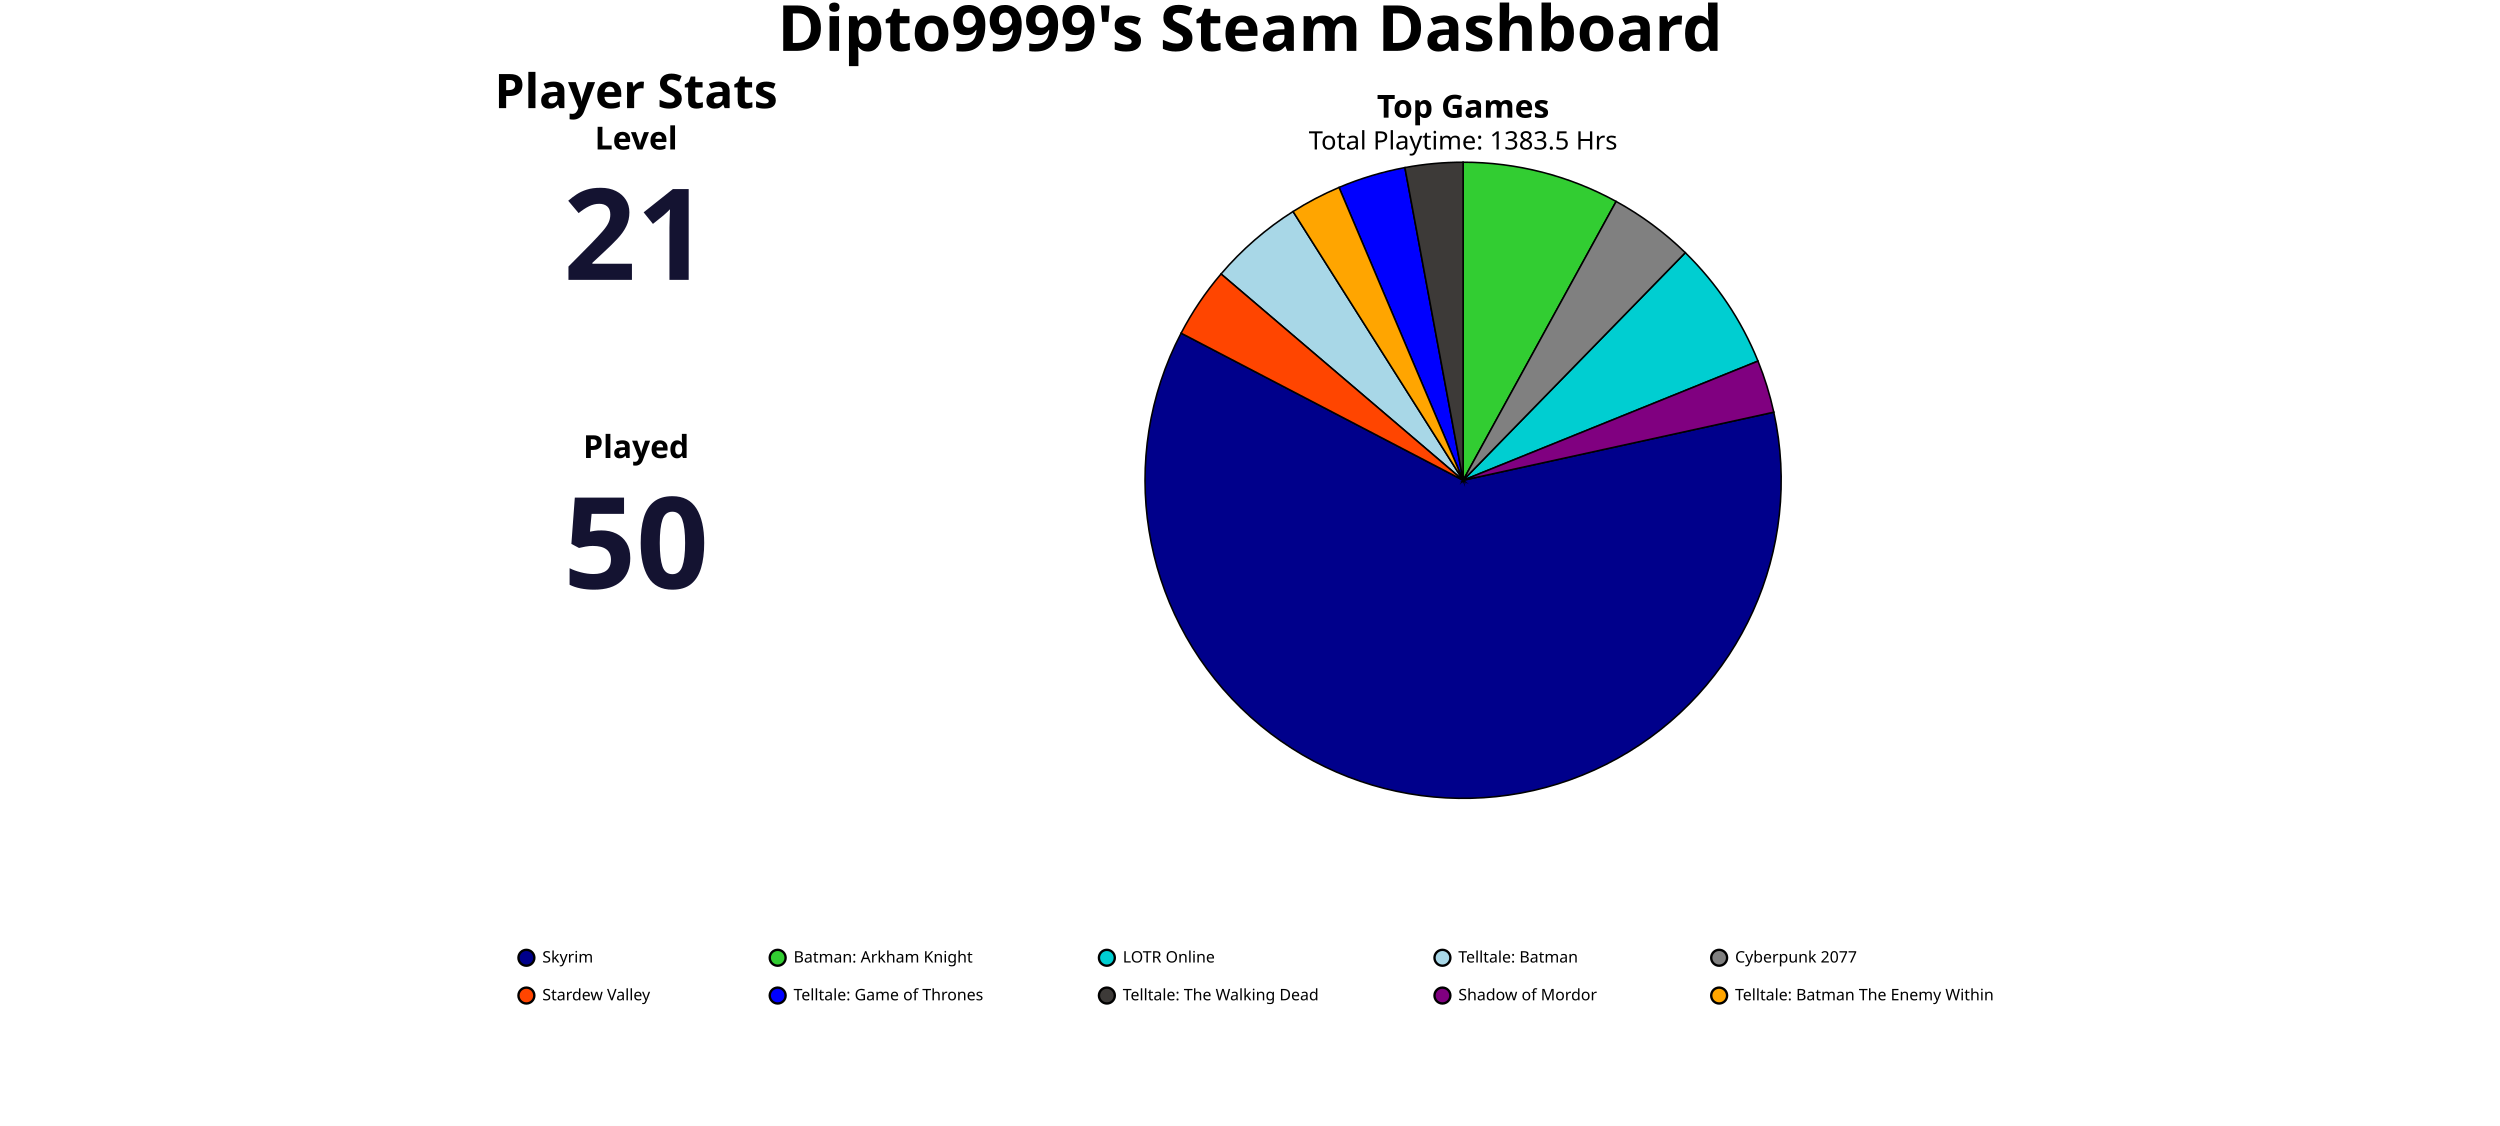
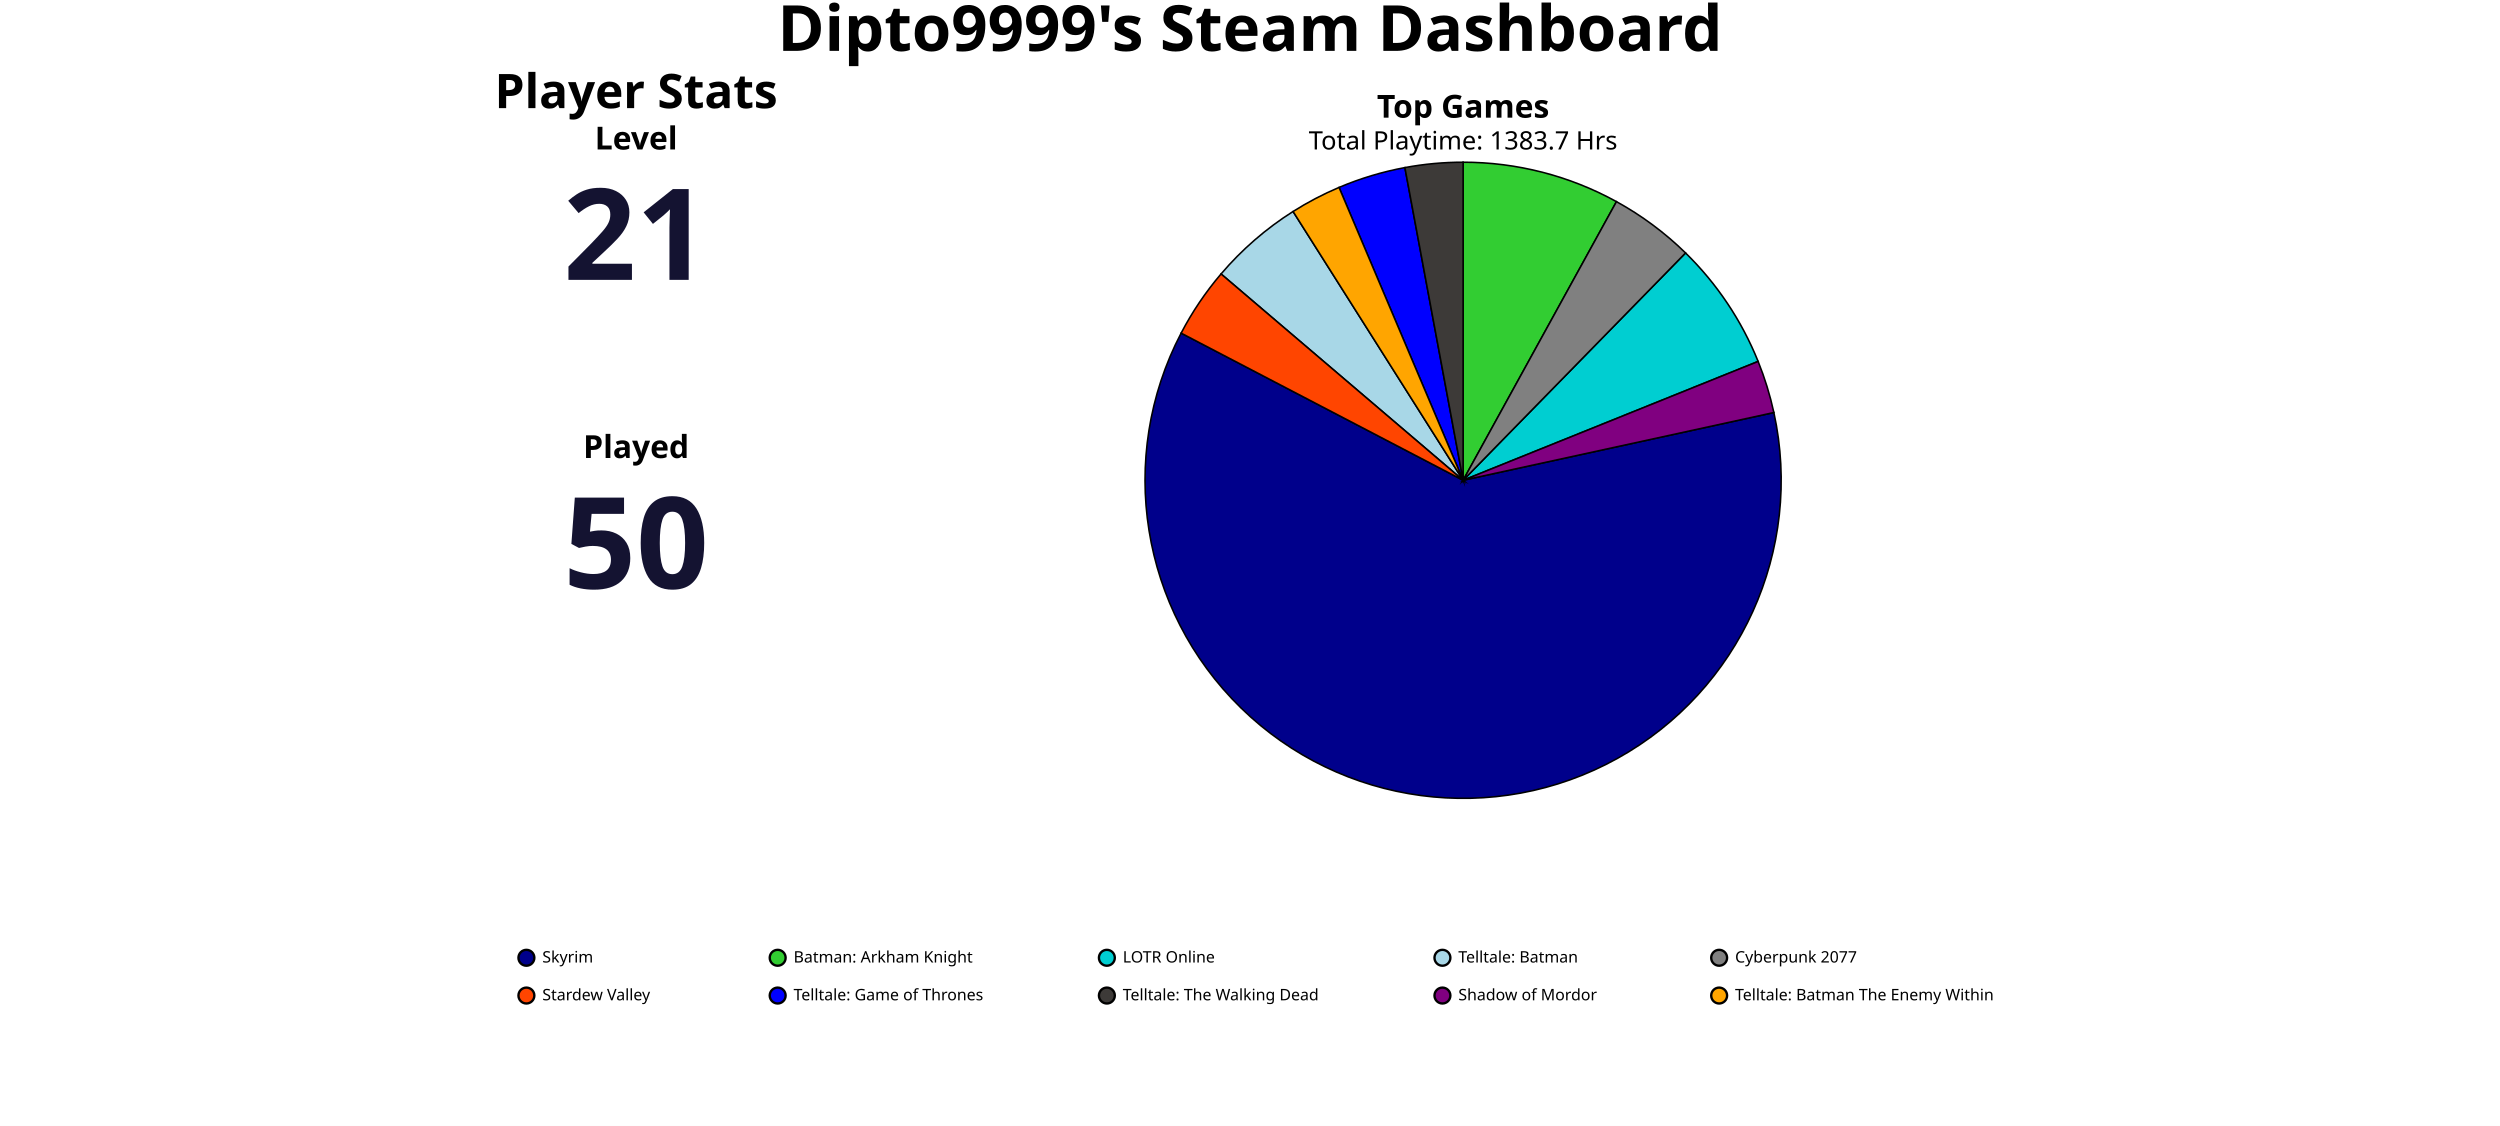
<svg xmlns="http://www.w3.org/2000/svg" version="1.1" class="marks" width="1572" height="708" viewBox="0 0 1572 708">
  <rect width="1572" height="708" fill="white" />
  <g fill="none" stroke-miterlimit="10" transform="translate(250,102)">
    <g class="mark-group role-frame root" role="graphics-object" aria-roledescription="group mark container">
      <g transform="translate(0,0)">
        <path class="background" aria-hidden="true" d="M0,0h0v0h0Z" />
        <g>
          <g class="mark-group role-scope concat_0_group" role="graphics-object" aria-roledescription="group mark container">
            <g transform="translate(0,0)">
              <path class="background" aria-hidden="true" d="M0,0h0v0h0Z" />
              <g>
                <g class="mark-group role-scope concat_0_concat_0_group" role="graphics-object" aria-roledescription="group mark container">
                  <g transform="translate(0,0)">
                    <path class="background" aria-hidden="true" d="M0,0h300v150h-300Z" stroke="#ddd" stroke-opacity="0" stroke-width="1.5" />
                    <g>
                      <g class="mark-text role-mark concat_0_concat_0_marks" role="graphics-object" aria-roledescription="text mark container">
                        <text aria-label="Metric: Level; Value: 21" role="graphics-symbol" aria-roledescription="text mark" text-anchor="middle" transform="translate(150,74)" font-family="sans-serif" font-size="80px" font-weight="bold" fill="#141331">21</text>
                      </g>
                      <g class="mark-group role-title">
                        <g transform="translate(150,-24)">
                          <path class="background" aria-hidden="true" d="M0,0h0v0h0Z" pointer-events="none" />
                          <g>
                            <g class="mark-text role-title-text" role="graphics-symbol" aria-roledescription="title" aria-label="Title text 'Level'" pointer-events="none">
                              <text text-anchor="middle" transform="translate(0,16)" font-family="sans-serif" font-size="20px" font-weight="bold" fill="#000" opacity="1">Level</text>
                            </g>
                          </g>
                          <path class="foreground" aria-hidden="true" d="" pointer-events="none" display="none" />
                        </g>
                      </g>
                    </g>
                    <path class="foreground" aria-hidden="true" d="" display="none" />
                  </g>
                </g>
                <g class="mark-group role-scope concat_0_concat_1_group" role="graphics-object" aria-roledescription="group mark container">
                  <g transform="translate(0,194)">
                    <path class="background" aria-hidden="true" d="M0,0h300v150h-300Z" stroke="#ddd" stroke-opacity="0" stroke-width="1.5" />
                    <g>
                      <g class="mark-text role-mark concat_0_concat_1_marks" role="graphics-object" aria-roledescription="text mark container">
                        <text aria-label="Metric: Played; Value: 50" role="graphics-symbol" aria-roledescription="text mark" text-anchor="middle" transform="translate(150,74)" font-family="sans-serif" font-size="80px" font-weight="bold" fill="#141331">50</text>
                      </g>
                      <g class="mark-group role-title">
                        <g transform="translate(150,-24)">
                          <path class="background" aria-hidden="true" d="M0,0h0v0h0Z" pointer-events="none" />
                          <g>
                            <g class="mark-text role-title-text" role="graphics-symbol" aria-roledescription="title" aria-label="Title text 'Played'" pointer-events="none">
                              <text text-anchor="middle" transform="translate(0,16)" font-family="sans-serif" font-size="20px" font-weight="bold" fill="#000" opacity="1">Played</text>
                            </g>
                          </g>
                          <path class="foreground" aria-hidden="true" d="" pointer-events="none" display="none" />
                        </g>
                      </g>
                    </g>
                    <path class="foreground" aria-hidden="true" d="" display="none" />
                  </g>
                </g>
                <g class="mark-group role-title">
                  <g transform="translate(150,-58)">
                    <path class="background" aria-hidden="true" d="M0,0h0v0h0Z" pointer-events="none" />
                    <g>
                      <g class="mark-text role-title-text" role="graphics-symbol" aria-roledescription="title" aria-label="Title text 'Player Stats'" pointer-events="none">
                        <text text-anchor="middle" transform="translate(0,24)" font-family="sans-serif" font-size="30px" font-weight="bold" fill="#000" opacity="1">Player Stats</text>
                      </g>
                    </g>
                    <path class="foreground" aria-hidden="true" d="" pointer-events="none" display="none" />
                  </g>
                </g>
              </g>
              <path class="foreground" aria-hidden="true" d="" display="none" />
            </g>
          </g>
          <g class="mark-group role-scope concat_1_group" role="graphics-object" aria-roledescription="group mark container">
            <g transform="translate(320,0)">
              <path class="background" aria-hidden="true" d="M0,0h700v400h-700Z" />
              <g>
                <g class="mark-arc role-mark concat_1_marks" role="graphics-object" aria-roledescription="arc mark container">
-                   <path aria-label="playtime_percentage: 61.1; name: Skyrim; Game: Skyrim; Time (Hrs): 845.3; Playtime (%): 61.10" role="graphics-symbol" aria-roledescription="arc mark" transform="translate(350,200)" d="M-177.317,-92.512A200,200,0,1,0,195.362,-42.823L0,0Z" fill="#00008B" stroke="black" stroke-width="1" />
-                   <path aria-label="playtime_percentage: 7.99; name: Batman: Arkham Knight; Game: Batman: Arkham Knight; Time (Hrs): 110.5; Playtime (%): 7.99" role="graphics-symbol" aria-roledescription="arc mark" transform="translate(350,200)" d="M96.223,-175.332A200,200,0,0,0,0,-200L0,0Z" fill="#32CD32" stroke="black" stroke-width="1" />
-                   <path aria-label="playtime_percentage: 6.58; name: LOTR Online; Game: LOTR Online; Time (Hrs): 91.0; Playtime (%): 6.58" role="graphics-symbol" aria-roledescription="arc mark" transform="translate(350,200)" d="M185.424,-74.952A200,200,0,0,0,139.701,-143.121L0,0Z" fill="#00CED1" stroke="black" stroke-width="1" />
-                   <path aria-label="playtime_percentage: 4.79; name: Telltale: Batman; Game: Telltale: Batman; Time (Hrs): 66.2; Playtime (%): 4.79" role="graphics-symbol" aria-roledescription="arc mark" transform="translate(350,200)" d="M-106.934,-169.012A200,200,0,0,0,-152.222,-129.725L0,0Z" fill="#A8D7E7" stroke="black" stroke-width="1" />
-                   <path aria-label="playtime_percentage: 4.32; name: Cyberpunk 2077; Game: Cyberpunk 2077; Time (Hrs): 59.8; Playtime (%): 4.32" role="graphics-symbol" aria-roledescription="arc mark" transform="translate(350,200)" d="M139.701,-143.121A200,200,0,0,0,96.223,-175.332L0,0Z" fill="#808080" stroke="black" stroke-width="1" />
-                   <path aria-label="playtime_percentage: 3.58; name: Stardew Valley; Game: Stardew Valley; Time (Hrs): 49.5; Playtime (%): 3.58" role="graphics-symbol" aria-roledescription="arc mark" transform="translate(350,200)" d="M-152.222,-129.725A200,200,0,0,0,-177.317,-92.512L0,0Z" fill="#FF4500" stroke="black" stroke-width="1" />
-                   <path aria-label="playtime_percentage: 3.45; name: Telltale: Game of Thrones; Game: Telltale: Game of Thrones; Time (Hrs): 47.7; Playtime (%): 3.45" role="graphics-symbol" aria-roledescription="arc mark" transform="translate(350,200)" d="M-36.605,-196.622A200,200,0,0,0,-78.029,-184.151L0,0Z" fill="#0000FF" stroke="black" stroke-width="1" />
-                   <path aria-label="playtime_percentage: 2.93; name: Telltale: The Walking Dead; Game: Telltale: The Walking Dead; Time (Hrs): 40.5; Playtime (%): 2.93" role="graphics-symbol" aria-roledescription="arc mark" transform="translate(350,200)" d="M0,-200A200,200,0,0,0,-36.605,-196.622L0,0Z" fill="#3D3A38" stroke="black" stroke-width="1" />
-                   <path aria-label="playtime_percentage: 2.68; name: Shadow of Mordor; Game: Shadow of Mordor; Time (Hrs): 37.0; Playtime (%): 2.68" role="graphics-symbol" aria-roledescription="arc mark" transform="translate(350,200)" d="M195.362,-42.823A200,200,0,0,0,185.424,-74.952L0,0Z" fill="#800080" stroke="black" stroke-width="1" />
-                   <path aria-label="playtime_percentage: 2.6; name: Telltale: Batman The Enemy Within; Game: Telltale: Batman The Enemy Within; Time (Hrs): 35.9; Playtime (%): 2.60" role="graphics-symbol" aria-roledescription="arc mark" transform="translate(350,200)" d="M-78.029,-184.151A200,200,0,0,0,-106.934,-169.012L0,0Z" fill="#FFA500" stroke="black" stroke-width="1" />
+                   <path aria-label="playtime_percentage: 61.09; name: Skyrim; Game: Skyrim; Time (Hrs): 845.3; Playtime (%): 61.09" role="graphics-symbol" aria-roledescription="arc mark" transform="translate(350,200)" d="M-177.307,-92.532A200,200,0,1,0,195.41,-42.604L0,0Z" fill="#00008B" stroke="black" stroke-width="1" />
+                   <path aria-label="playtime_percentage: 8.01; name: Batman: Arkham Knight; Game: Batman: Arkham Knight; Time (Hrs): 110.8; Playtime (%): 8.01" role="graphics-symbol" aria-roledescription="arc mark" transform="translate(350,200)" d="M96.434,-175.215A200,200,0,0,0,0,-200L0,0Z" fill="#32CD32" stroke="black" stroke-width="1" />
+                   <path aria-label="playtime_percentage: 6.58; name: LOTR Online; Game: LOTR Online; Time (Hrs): 91.0; Playtime (%): 6.58" role="graphics-symbol" aria-roledescription="arc mark" transform="translate(350,200)" d="M185.509,-74.741A200,200,0,0,0,139.87,-142.956L0,0Z" fill="#00CED1" stroke="black" stroke-width="1" />
+                   <path aria-label="playtime_percentage: 4.79; name: Telltale: Batman; Game: Telltale: Batman; Time (Hrs): 66.2; Playtime (%): 4.79" role="graphics-symbol" aria-roledescription="arc mark" transform="translate(350,200)" d="M-106.924,-169.018A200,200,0,0,0,-152.211,-129.738L0,0Z" fill="#A8D7E7" stroke="black" stroke-width="1" />
+                   <path aria-label="playtime_percentage: 4.32; name: Cyberpunk 2077; Game: Cyberpunk 2077; Time (Hrs): 59.8; Playtime (%): 4.32" role="graphics-symbol" aria-roledescription="arc mark" transform="translate(350,200)" d="M139.87,-142.956A200,200,0,0,0,96.434,-175.215L0,0Z" fill="#808080" stroke="black" stroke-width="1" />
+                   <path aria-label="playtime_percentage: 3.58; name: Stardew Valley; Game: Stardew Valley; Time (Hrs): 49.5; Playtime (%): 3.58" role="graphics-symbol" aria-roledescription="arc mark" transform="translate(350,200)" d="M-152.211,-129.738A200,200,0,0,0,-177.307,-92.532L0,0Z" fill="#FF4500" stroke="black" stroke-width="1" />
+                   <path aria-label="playtime_percentage: 3.45; name: Telltale: Game of Thrones; Game: Telltale: Game of Thrones; Time (Hrs): 47.7; Playtime (%): 3.45" role="graphics-symbol" aria-roledescription="arc mark" transform="translate(350,200)" d="M-36.601,-196.622A200,200,0,0,0,-78.021,-184.154L0,0Z" fill="#0000FF" stroke="black" stroke-width="1" />
+                   <path aria-label="playtime_percentage: 2.93; name: Telltale: The Walking Dead; Game: Telltale: The Walking Dead; Time (Hrs): 40.5; Playtime (%): 2.93" role="graphics-symbol" aria-roledescription="arc mark" transform="translate(350,200)" d="M0,-200A200,200,0,0,0,-36.601,-196.622L0,0Z" fill="#3D3A38" stroke="black" stroke-width="1" />
+                   <path aria-label="playtime_percentage: 2.68; name: Shadow of Mordor; Game: Shadow of Mordor; Time (Hrs): 37.0; Playtime (%): 2.68" role="graphics-symbol" aria-roledescription="arc mark" transform="translate(350,200)" d="M195.41,-42.604A200,200,0,0,0,185.509,-74.741L0,0Z" fill="#800080" stroke="black" stroke-width="1" />
+                   <path aria-label="playtime_percentage: 2.6; name: Telltale: Batman The Enemy Within; Game: Telltale: Batman The Enemy Within; Time (Hrs): 35.9; Playtime (%): 2.60" role="graphics-symbol" aria-roledescription="arc mark" transform="translate(350,200)" d="M-78.021,-184.154A200,200,0,0,0,-106.924,-169.018L0,0Z" fill="#FFA500" stroke="black" stroke-width="1" />
                </g>
                <g class="mark-group role-title">
                  <g transform="translate(350,-44)">
                    <path class="background" aria-hidden="true" d="M0,0h0v0h0Z" pointer-events="none" />
                    <g>
                      <g class="mark-text role-title-text" role="graphics-symbol" aria-roledescription="title" aria-label="Title text 'Top Games'" pointer-events="none">
                        <text text-anchor="middle" transform="translate(0,16)" font-family="sans-serif" font-size="20px" font-weight="bold" fill="#000" opacity="1">Top Games</text>
                      </g>
-                       <g class="mark-text role-title-subtitle" role="graphics-symbol" aria-roledescription="subtitle" aria-label="Subtitle text 'Total Playtime: 1383.5 Hrs'" pointer-events="none">
-                         <text text-anchor="middle" transform="translate(0,36)" font-family="sans-serif" font-size="16px" fill="#000" opacity="1">Total Playtime: 1383.5 Hrs</text>
+                       <g class="mark-text role-title-subtitle" role="graphics-symbol" aria-roledescription="subtitle" aria-label="Subtitle text 'Total Playtime: 1383.7 Hrs'" pointer-events="none">
+                         <text text-anchor="middle" transform="translate(0,36)" font-family="sans-serif" font-size="16px" fill="#000" opacity="1">Total Playtime: 1383.7 Hrs</text>
                      </g>
                    </g>
                    <path class="foreground" aria-hidden="true" d="" pointer-events="none" display="none" />
                  </g>
                </g>
              </g>
              <path class="foreground" aria-hidden="true" d="" display="none" />
            </g>
          </g>
          <g class="mark-group role-legend" role="graphics-symbol" aria-roledescription="legend" aria-label="Symbol legend for fill color with 10 values: Skyrim, Batman: Arkham Knight, LOTR Online, Telltale: Batman, Cyberpunk 2077, ending with Telltale: Batman The Enemy Within">
            <g transform="translate(0,419)">
              <path class="background" aria-hidden="true" d="M0,0h1072v187h-1072Z" pointer-events="none" />
              <g>
                <g class="mark-group role-legend-entry">
                  <g transform="translate(75,75)">
                    <path class="background" aria-hidden="true" d="M0,0h0v0h0Z" pointer-events="none" />
                    <g>
                      <g class="mark-group role-scope" role="graphics-object" aria-roledescription="group mark container">
                        <g transform="translate(0,0.25)">
                          <path class="background" aria-hidden="true" d="M0,0h81.957v12.5h-81.957Z" pointer-events="none" opacity="1" />
                          <g>
                            <g class="mark-symbol role-legend-symbol" pointer-events="none">
                              <path transform="translate(6,6)" d="M5,0A5,5,0,1,1,-5,0A5,5,0,1,1,5,0" fill="#00008B" stroke="black" stroke-width="1.5" opacity="1" />
                            </g>
                            <g class="mark-text role-legend-label" pointer-events="none">
                              <text text-anchor="start" transform="translate(16,9)" font-family="sans-serif" font-size="10px" fill="#000" opacity="1">Skyrim</text>
                            </g>
                          </g>
                          <path class="foreground" aria-hidden="true" d="" pointer-events="none" display="none" />
                        </g>
                        <g transform="translate(158,0.25)">
                          <path class="background" aria-hidden="true" d="M0,0h130.316v12.5h-130.316Z" pointer-events="none" opacity="1" />
                          <g>
                            <g class="mark-symbol role-legend-symbol" pointer-events="none">
                              <path transform="translate(6,6)" d="M5,0A5,5,0,1,1,-5,0A5,5,0,1,1,5,0" fill="#32CD32" stroke="black" stroke-width="1.5" opacity="1" />
                            </g>
                            <g class="mark-text role-legend-label" pointer-events="none">
                              <text text-anchor="start" transform="translate(16,9)" font-family="sans-serif" font-size="10px" fill="#000" opacity="1">Batman: Arkham Knight</text>
                            </g>
                          </g>
                          <path class="foreground" aria-hidden="true" d="" pointer-events="none" display="none" />
                        </g>
                        <g transform="translate(365,0.25)">
                          <path class="background" aria-hidden="true" d="M0,0h134.394v12.5h-134.394Z" pointer-events="none" opacity="1" />
                          <g>
                            <g class="mark-symbol role-legend-symbol" pointer-events="none">
                              <path transform="translate(6,6)" d="M5,0A5,5,0,1,1,-5,0A5,5,0,1,1,5,0" fill="#00CED1" stroke="black" stroke-width="1.5" opacity="1" />
                            </g>
                            <g class="mark-text role-legend-label" pointer-events="none">
                              <text text-anchor="start" transform="translate(16,9)" font-family="sans-serif" font-size="10px" fill="#000" opacity="1">LOTR Online</text>
                            </g>
                          </g>
                          <path class="foreground" aria-hidden="true" d="" pointer-events="none" display="none" />
                        </g>
                        <g transform="translate(576,0.25)">
                          <path class="background" aria-hidden="true" d="M0,0h97.709v12.5h-97.709Z" pointer-events="none" opacity="1" />
                          <g>
                            <g class="mark-symbol role-legend-symbol" pointer-events="none">
                              <path transform="translate(6,6)" d="M5,0A5,5,0,1,1,-5,0A5,5,0,1,1,5,0" fill="#A8D7E7" stroke="black" stroke-width="1.5" opacity="1" />
                            </g>
                            <g class="mark-text role-legend-label" pointer-events="none">
                              <text text-anchor="start" transform="translate(16,9)" font-family="sans-serif" font-size="10px" fill="#000" opacity="1">Telltale: Batman</text>
                            </g>
                          </g>
                          <path class="foreground" aria-hidden="true" d="" pointer-events="none" display="none" />
                        </g>
                        <g transform="translate(750,0.25)">
                          <path class="background" aria-hidden="true" d="M0,0h171.439v12.5h-171.439Z" pointer-events="none" opacity="1" />
                          <g>
                            <g class="mark-symbol role-legend-symbol" pointer-events="none">
                              <path transform="translate(6,6)" d="M5,0A5,5,0,1,1,-5,0A5,5,0,1,1,5,0" fill="#808080" stroke="black" stroke-width="1.5" opacity="1" />
                            </g>
                            <g class="mark-text role-legend-label" pointer-events="none">
                              <text text-anchor="start" transform="translate(16,9)" font-family="sans-serif" font-size="10px" fill="#000" opacity="1">Cyberpunk 2077</text>
                            </g>
                          </g>
                          <path class="foreground" aria-hidden="true" d="" pointer-events="none" display="none" />
                        </g>
                        <g transform="translate(0,24)">
                          <path class="background" aria-hidden="true" d="M0,0h81.957v12.5h-81.957Z" pointer-events="none" opacity="1" />
                          <g>
                            <g class="mark-symbol role-legend-symbol" pointer-events="none">
                              <path transform="translate(6,6)" d="M5,0A5,5,0,1,1,-5,0A5,5,0,1,1,5,0" fill="#FF4500" stroke="black" stroke-width="1.5" opacity="1" />
                            </g>
                            <g class="mark-text role-legend-label" pointer-events="none">
                              <text text-anchor="start" transform="translate(16,9)" font-family="sans-serif" font-size="10px" fill="#000" opacity="1">Stardew Valley</text>
                            </g>
                          </g>
                          <path class="foreground" aria-hidden="true" d="" pointer-events="none" display="none" />
                        </g>
                        <g transform="translate(158,24)">
                          <path class="background" aria-hidden="true" d="M0,0h130.316v12.5h-130.316Z" pointer-events="none" opacity="1" />
                          <g>
                            <g class="mark-symbol role-legend-symbol" pointer-events="none">
                              <path transform="translate(6,6)" d="M5,0A5,5,0,1,1,-5,0A5,5,0,1,1,5,0" fill="#0000FF" stroke="black" stroke-width="1.5" opacity="1" />
                            </g>
                            <g class="mark-text role-legend-label" pointer-events="none">
                              <text text-anchor="start" transform="translate(16,9)" font-family="sans-serif" font-size="10px" fill="#000" opacity="1">Telltale: Game of Thrones</text>
                            </g>
                          </g>
                          <path class="foreground" aria-hidden="true" d="" pointer-events="none" display="none" />
                        </g>
                        <g transform="translate(365,24)">
                          <path class="background" aria-hidden="true" d="M0,0h134.394v12.5h-134.394Z" pointer-events="none" opacity="1" />
                          <g>
                            <g class="mark-symbol role-legend-symbol" pointer-events="none">
                              <path transform="translate(6,6)" d="M5,0A5,5,0,1,1,-5,0A5,5,0,1,1,5,0" fill="#3D3A38" stroke="black" stroke-width="1.5" opacity="1" />
                            </g>
                            <g class="mark-text role-legend-label" pointer-events="none">
                              <text text-anchor="start" transform="translate(16,9)" font-family="sans-serif" font-size="10px" fill="#000" opacity="1">Telltale: The Walking Dead</text>
                            </g>
                          </g>
                          <path class="foreground" aria-hidden="true" d="" pointer-events="none" display="none" />
                        </g>
                        <g transform="translate(576,24)">
                          <path class="background" aria-hidden="true" d="M0,0h97.709v12.5h-97.709Z" pointer-events="none" opacity="1" />
                          <g>
                            <g class="mark-symbol role-legend-symbol" pointer-events="none">
                              <path transform="translate(6,6)" d="M5,0A5,5,0,1,1,-5,0A5,5,0,1,1,5,0" fill="#800080" stroke="black" stroke-width="1.5" opacity="1" />
                            </g>
                            <g class="mark-text role-legend-label" pointer-events="none">
                              <text text-anchor="start" transform="translate(16,9)" font-family="sans-serif" font-size="10px" fill="#000" opacity="1">Shadow of Mordor</text>
                            </g>
                          </g>
                          <path class="foreground" aria-hidden="true" d="" pointer-events="none" display="none" />
                        </g>
                        <g transform="translate(750,24)">
                          <path class="background" aria-hidden="true" d="M0,0h171.439v12.5h-171.439Z" pointer-events="none" opacity="1" />
                          <g>
                            <g class="mark-symbol role-legend-symbol" pointer-events="none">
                              <path transform="translate(6,6)" d="M5,0A5,5,0,1,1,-5,0A5,5,0,1,1,5,0" fill="#FFA500" stroke="black" stroke-width="1.5" opacity="1" />
                            </g>
                            <g class="mark-text role-legend-label" pointer-events="none">
                              <text text-anchor="start" transform="translate(16,9)" font-family="sans-serif" font-size="10px" fill="#000" opacity="1">Telltale: Batman The Enemy Within</text>
                            </g>
                          </g>
                          <path class="foreground" aria-hidden="true" d="" pointer-events="none" display="none" />
                        </g>
                      </g>
                    </g>
                    <path class="foreground" aria-hidden="true" d="" pointer-events="none" display="none" />
                  </g>
                </g>
              </g>
              <path class="foreground" aria-hidden="true" d="" pointer-events="none" display="none" />
            </g>
          </g>
          <g class="mark-group role-title">
            <g transform="translate(536,-102)">
              <path class="background" aria-hidden="true" d="M0,0h0v0h0Z" pointer-events="none" />
              <g>
                <g class="mark-text role-title-text" role="graphics-symbol" aria-roledescription="title" aria-label="Title text 'Dipto9999's Steam Dashboard'" pointer-events="none">
                  <text text-anchor="middle" transform="translate(0,32)" font-family="sans-serif" font-size="40px" font-weight="bold" fill="#000" opacity="1">Dipto9999's Steam Dashboard</text>
                </g>
              </g>
              <path class="foreground" aria-hidden="true" d="" pointer-events="none" display="none" />
            </g>
          </g>
        </g>
        <path class="foreground" aria-hidden="true" d="" display="none" />
      </g>
    </g>
  </g>
</svg>
